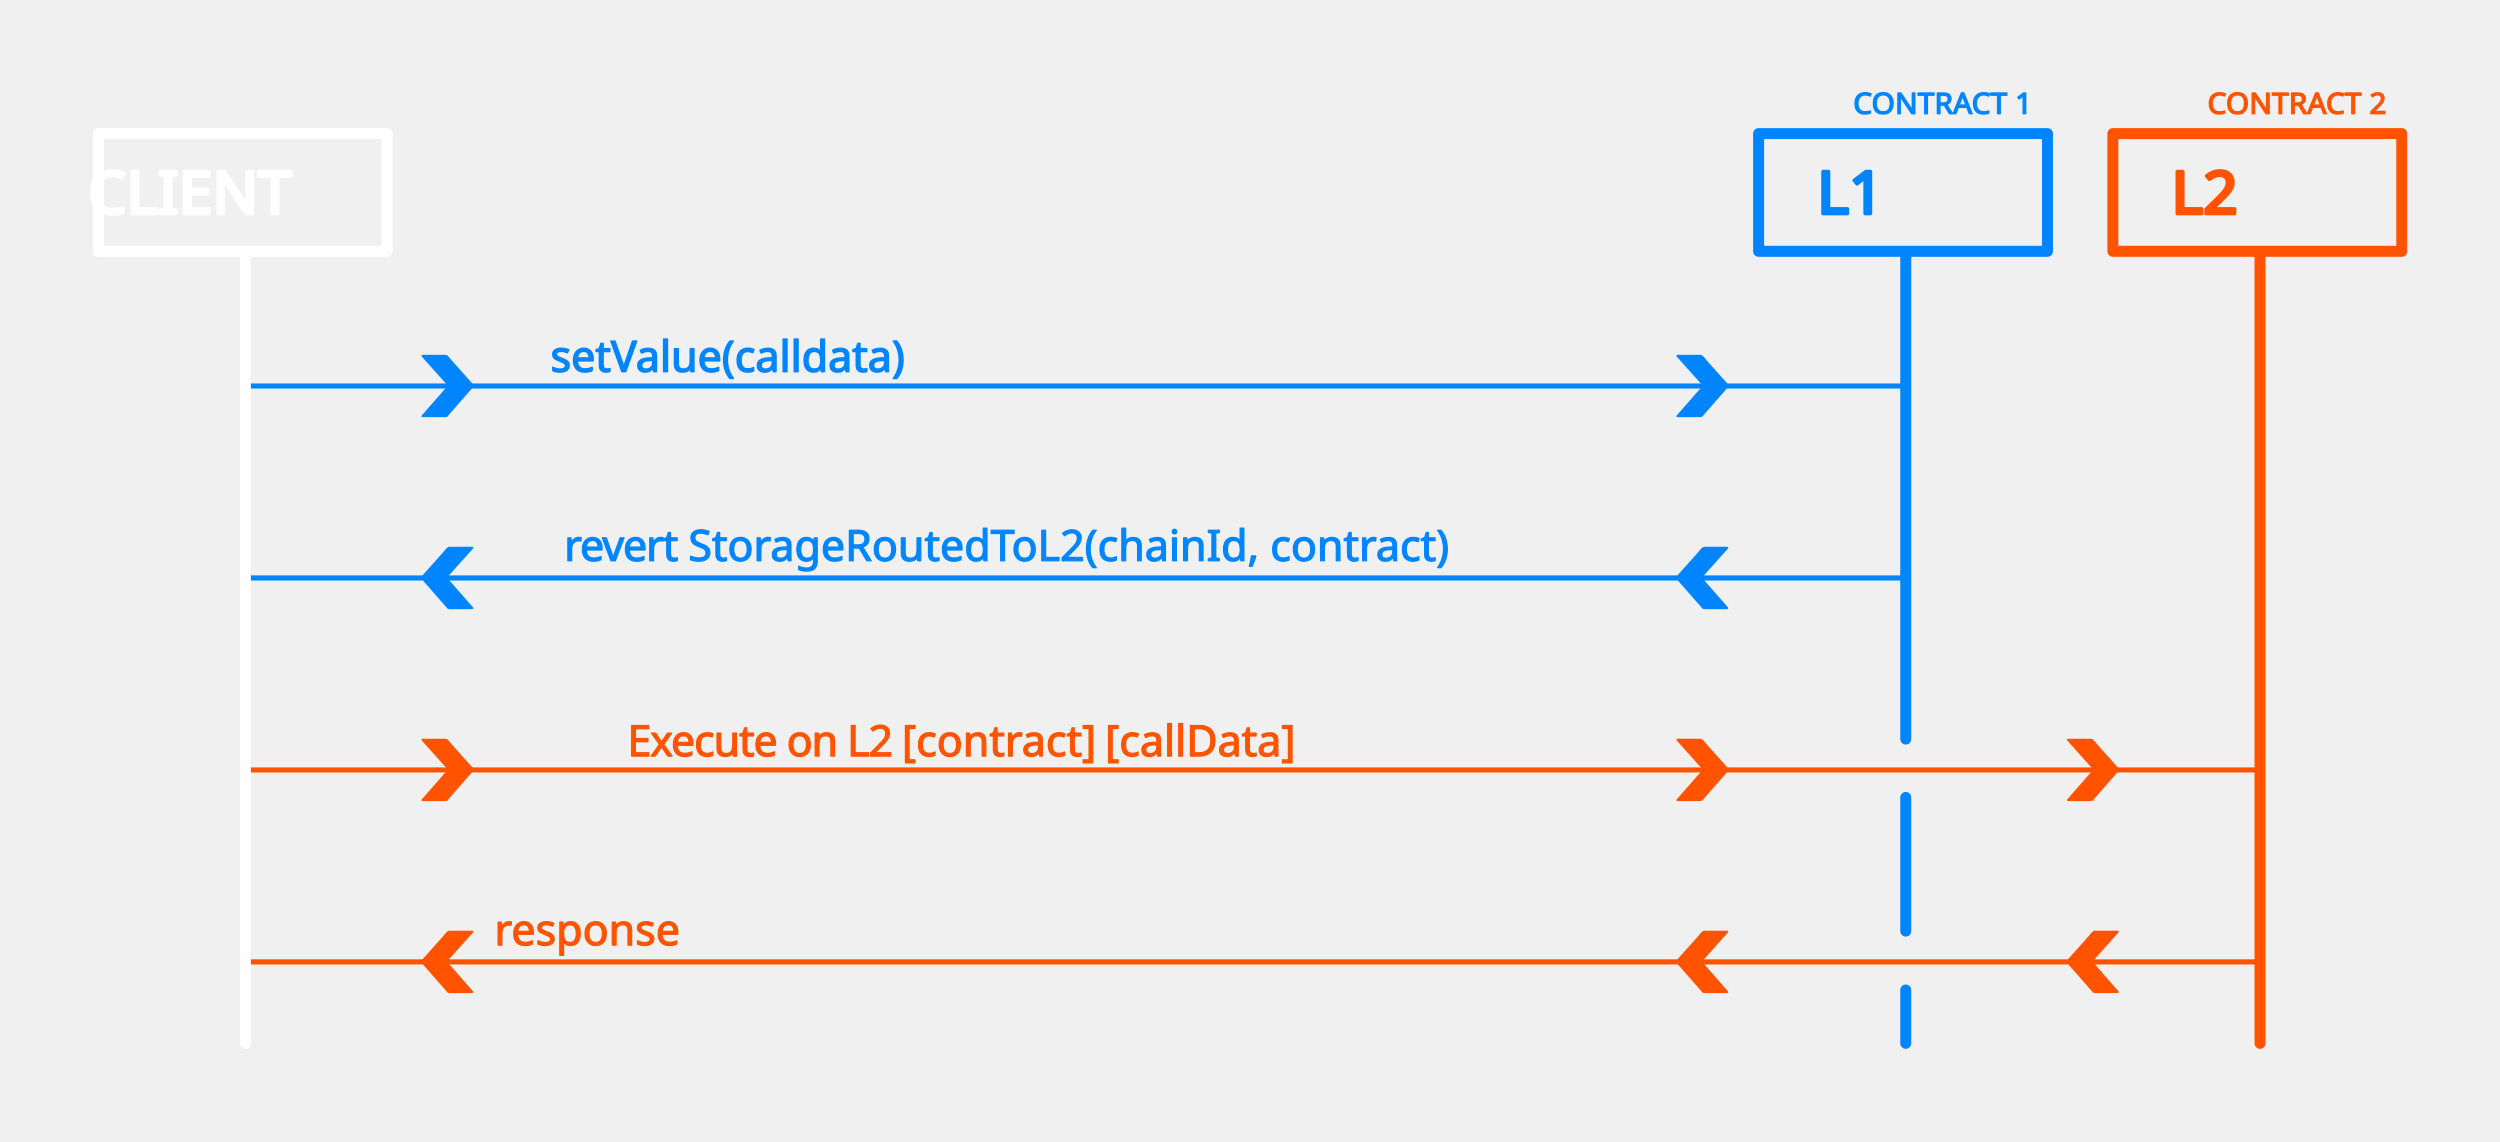
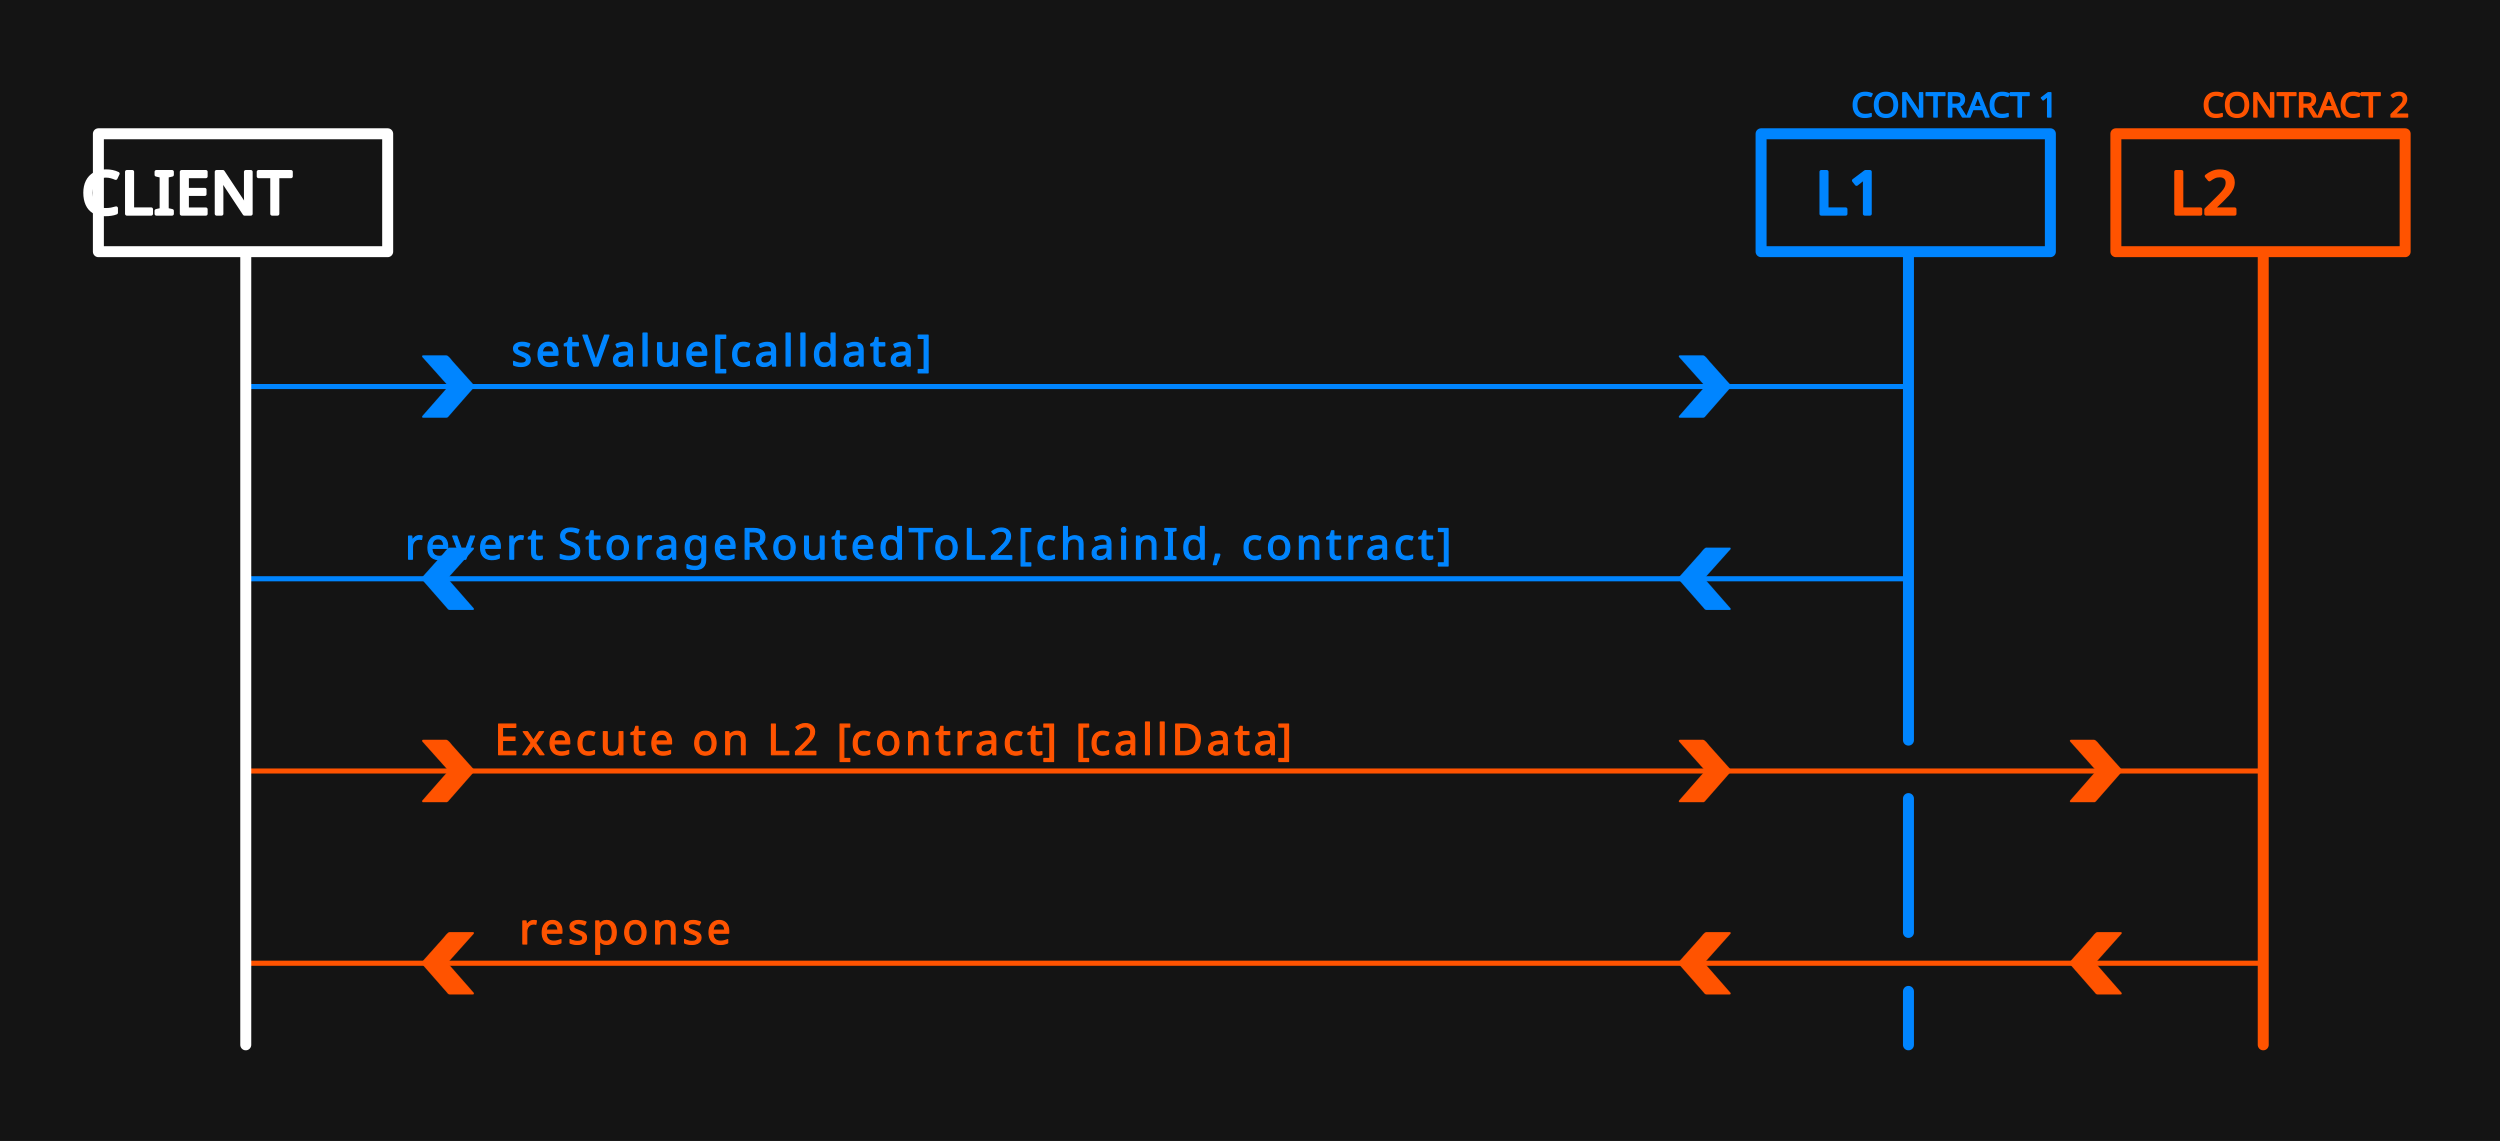
- <svg xmlns="http://www.w3.org/2000/svg" xmlns:xlink="http://www.w3.org/1999/xlink" width="538.993mm" height="246.125mm" viewBox="0 0 538.993 246.125" version="1.1" id="svg6">
+ <svg xmlns="http://www.w3.org/2000/svg" xmlns:xlink="http://www.w3.org/1999/xlink" width="538.23mm" height="245.642mm" viewBox="0 0 538.23 245.642" version="1.1" id="svg6">
  <defs id="defs2">
    <rect x="258.608" y="35.355" width="130.437" height="286.727" id="rect1163" />
    <rect x="352.45" y="114.378" width="27.62" height="4.849" id="rect1482" />
    <linearGradient id="linearGradient1059">
      <stop style="stop-color:#000000;stop-opacity:1;" offset="0" id="stop1055" />
      <stop style="stop-color:#000000;stop-opacity:0;" offset="1" id="stop1057" />
    </linearGradient>
    <rect x="136.861" y="168.484" width="23.687" height="7.896" id="rect1202" />
    <linearGradient id="linearGradient1005">
      <stop style="stop-color:#000000;stop-opacity:1;" offset="0" id="stop1001" />
      <stop style="stop-color:#000000;stop-opacity:0;" offset="1" id="stop1003" />
    </linearGradient>
    <marker style="overflow:visible" id="Arrow2Mstart" refX="0" refY="0" orient="auto">
      <path transform="scale(0.6)" d="M 8.719,4.034 -2.207,0.016 8.719,-4.002 c -1.745,2.372 -1.735,5.617 -6e-7,8.035 z" style="fill:context-stroke;fill-rule:evenodd;stroke-width:0.625;stroke-linejoin:round" id="path1120" />
    </marker>
    <marker style="overflow:visible" id="Arrow2Lend" refX="0" refY="0" orient="auto">
      <path transform="matrix(-1.1,0,0,-1.1,-1.1,0)" d="M 8.719,4.034 -2.207,0.016 8.719,-4.002 c -1.745,2.372 -1.735,5.617 -6e-7,8.035 z" style="fill:context-stroke;fill-rule:evenodd;stroke-width:0.625;stroke-linejoin:round" id="path1117" />
    </marker>
    <marker style="overflow:visible" id="TriangleOutL" refX="0" refY="0" orient="auto">
      <path transform="scale(0.8)" style="fill:context-stroke;fill-rule:evenodd;stroke:context-stroke;stroke-width:1pt" d="M 5.77,0 -2.88,5 V -5 Z" id="path1238" />
    </marker>
    <marker style="overflow:visible" id="TriangleOutL-4" refX="0" refY="0" orient="auto">
      <path transform="scale(0.8)" style="fill:context-stroke;fill-rule:evenodd;stroke:context-stroke;stroke-width:1pt" d="M 5.77,0 -2.88,5 V -5 Z" id="path1238-7" />
    </marker>
    <marker style="overflow:visible" id="TriangleOutL-8" refX="0" refY="0" orient="auto">
      <path transform="scale(0.8)" style="fill:context-stroke;fill-rule:evenodd;stroke:context-stroke;stroke-width:1pt" d="M 5.77,0 -2.88,5 V -5 Z" id="path1238-3" />
    </marker>
    <marker style="overflow:visible" id="TriangleOutL-4-2" refX="0" refY="0" orient="auto">
      <path transform="scale(0.8)" style="fill:context-stroke;fill-rule:evenodd;stroke:context-stroke;stroke-width:1pt" d="M 5.77,0 -2.88,5 V -5 Z" id="path1238-7-8" />
    </marker>
    <linearGradient xlink:href="#linearGradient1005" id="linearGradient1007" x1="88.406" y1="45.401" x2="98.212" y2="45.401" gradientUnits="userSpaceOnUse" />
    <linearGradient xlink:href="#linearGradient1059" id="linearGradient1061" x1="86.907" y1="237.228" x2="177.445" y2="237.228" gradientUnits="userSpaceOnUse" />
+     <style type="text/css" id="style1736">
+          @font-face {
+             font-family: 'Rajdhani';
+             src: url('../fonts/Rajdhani.woff2') format('woff2'); }
+          @font-face {
+             font-family: 'Rajdhani';
+             src: url('../fonts/Rajdhani.woff2') format('woff2'); }
+     </style>
  </defs>
  <g id="layer1" transform="translate(-33.41176,-65.063)">
-     <g id="g2230" transform="translate(-23.31275,9.730348)" style="fill:#ff5300;fill-opacity:1;stroke:#ff5300;stroke-opacity:1">
-       <text xml:space="preserve" style="font-size:9.269px;line-height:1.25;font-family:Palatino;-inkscape-font-specification:Palatino;font-variant-ligatures:none;text-align:center;letter-spacing:-0.242px;text-anchor:middle;fill:#ff5300;fill-opacity:1;stroke:#ff5300;stroke-width:0.257;stroke-linecap:round;stroke-linejoin:round;stroke-miterlimit:4;stroke-dasharray:none;stroke-opacity:1" x="272.025" y="218.355" id="text1278-7-4">
-         <tspan id="tspan1276-9-2" x="274.653" y="218.355" style="font-style:normal;font-variant:normal;font-weight:normal;font-stretch:normal;font-family:'SF Mono';-inkscape-font-specification:'SF Mono';fill:#ff5300;fill-opacity:1;stroke:#ff5300;stroke-width:0.257;stroke-linecap:round;stroke-linejoin:round;stroke-miterlimit:4;stroke-dasharray:none;stroke-opacity:1">Execute on L2 [<tspan style="letter-spacing:0px" id="tspan964">contract</tspan>] [<tspan style="letter-spacing:0px" id="tspan966">callData</tspan>]   </tspan>
+     <rect style="fill:#141414;fill-rule:evenodd;stroke-width:0.729;stroke-linecap:round;stroke-linejoin:round;paint-order:stroke fill markers;stop-color:#000000" id="rect965" width="538.23" height="245.642" x="33.412" y="65.063" />
+     <g id="g2230" transform="translate(-33.05006,9.201182)" style="fill:#ff5300;fill-opacity:1;stroke:#ff5300;stroke-opacity:1">
+       <text xml:space="preserve" style="font-size:9.269px;line-height:1.25;font-family:Palatino;-inkscape-font-specification:Palatino;font-variant-ligatures:none;text-align:center;letter-spacing:0.794px;text-anchor:middle;fill:#ff5300;fill-opacity:1;stroke:#ff5300;stroke-width:0.257;stroke-linecap:round;stroke-linejoin:round;stroke-miterlimit:4;stroke-dasharray:none;stroke-opacity:1" x="272.025" y="218.355" id="text1278-7-4">
+         <tspan id="tspan1276-9-2" x="274.059" y="218.355" style="font-style:normal;font-variant:normal;font-weight:normal;font-stretch:normal;font-family:Rajdhani;-inkscape-font-specification:Rajdhani;fill:#ff5300;fill-opacity:1;stroke:#ff5300;stroke-width:0.257;stroke-linecap:round;stroke-linejoin:round;stroke-miterlimit:4;stroke-dasharray:none;stroke-opacity:1">Execute on L2 [<tspan id="tspan964">contract</tspan>] [<tspan id="tspan966">callData</tspan>]   </tspan>
      </text>
    </g>
-     <g id="g1285" transform="translate(-17.30903,4.208755)" style="fill:#0085ff;fill-opacity:1;stroke:#0085ff;stroke-opacity:1">
-       <text xml:space="preserve" style="font-size:9.269px;line-height:1.25;font-family:Palatino;-inkscape-font-specification:Palatino;font-variant-ligatures:none;text-align:center;letter-spacing:0px;text-anchor:middle;fill:#0085ff;fill-opacity:1;stroke:#0085ff;stroke-width:0.309;stroke-linecap:round;stroke-linejoin:round;stroke-miterlimit:4;stroke-dasharray:none;stroke-opacity:1" x="214.05" y="140.992" id="text1278">
-         <tspan id="tspan1276" x="216.919" y="140.992" style="font-style:normal;font-variant:normal;font-weight:normal;font-stretch:normal;font-size:9.269px;font-family:'SF Mono';-inkscape-font-specification:'SF Mono';fill:#0085ff;fill-opacity:1;stroke:#0085ff;stroke-width:0.309;stroke-linecap:round;stroke-linejoin:round;stroke-miterlimit:4;stroke-dasharray:none;stroke-opacity:1">setValue(calldata) </tspan>
+     <g id="g1285" transform="translate(-15.22176,2.853396)" style="fill:#0085ff;fill-opacity:1;stroke:#0085ff;stroke-opacity:1">
+       <text xml:space="preserve" style="font-size:9.269px;line-height:1.25;font-family:Palatino;-inkscape-font-specification:Palatino;font-variant-ligatures:none;text-align:center;letter-spacing:0.794px;text-anchor:middle;fill:#0085ff;fill-opacity:1;stroke:#0085ff;stroke-width:0.309;stroke-linecap:round;stroke-linejoin:round;stroke-miterlimit:4;stroke-dasharray:none;stroke-opacity:1" x="214.05" y="140.992" id="text1278">
+         <tspan id="tspan1276" x="214.447" y="140.992" style="font-style:normal;font-variant:normal;font-weight:normal;font-stretch:normal;font-size:9.269px;font-family:Rajdhani;-inkscape-font-specification:Rajdhani;fill:#0085ff;fill-opacity:1;stroke:#0085ff;stroke-width:0.309;stroke-linecap:round;stroke-linejoin:round;stroke-miterlimit:4;stroke-dasharray:none;stroke-opacity:1">setValue[calldata]</tspan>
      </text>
    </g>
-     <text xml:space="preserve" style="font-style:normal;font-variant:normal;font-weight:normal;font-stretch:normal;font-size:5.875px;line-height:1.05;font-family:SPOTNIK;-inkscape-font-specification:SPOTNIK;font-variant-ligatures:none;text-align:center;letter-spacing:0.472px;text-anchor:middle;fill:#ff4f00;fill-opacity:1;stroke:#000000;stroke-width:0.803;stroke-linecap:round;stroke-linejoin:round;stroke-miterlimit:4;stroke-dasharray:none;stroke-opacity:1" x="187.271" y="146.442" id="text2139-0-1-8-8-8-0-0" transform="scale(1.047946,0.9542476)">
-       <tspan style="font-style:normal;font-variant:normal;font-weight:normal;font-stretch:normal;font-family:SPOTNIK;-inkscape-font-specification:SPOTNIK;text-align:end;text-anchor:end;fill:#ff4f00;fill-opacity:1;stroke:#000000;stroke-width:0.803;stroke-linecap:round;stroke-linejoin:round;stroke-miterlimit:4;stroke-dasharray:none;stroke-opacity:1" x="187.271" y="146.442" id="tspan2163-0-2-6-4-3-4" />
+     <text xml:space="preserve" style="font-style:normal;font-variant:normal;font-weight:normal;font-stretch:normal;font-size:5.875px;line-height:1.05;font-family:Rajdhani;-inkscape-font-specification:Rajdhani;font-variant-ligatures:none;text-align:center;letter-spacing:0.472px;text-anchor:middle;fill:#ff4f00;fill-opacity:1;stroke:#000000;stroke-width:0.803;stroke-linecap:round;stroke-linejoin:round;stroke-miterlimit:4;stroke-dasharray:none;stroke-opacity:1" x="187.271" y="146.442" id="text2139-0-1-8-8-8-0-0" transform="scale(1.047946,0.9542476)">
+       <tspan style="font-style:normal;font-variant:normal;font-weight:normal;font-stretch:normal;font-family:Rajdhani;-inkscape-font-specification:Rajdhani;text-align:end;text-anchor:end;fill:#ff4f00;fill-opacity:1;stroke:#000000;stroke-width:0.803;stroke-linecap:round;stroke-linejoin:round;stroke-miterlimit:4;stroke-dasharray:none;stroke-opacity:1" x="187.271" y="146.442" id="tspan2163-0-2-6-4-3-4" />
    </text>
    <g id="g1162" transform="matrix(0.2723189,0,0,0.2723189,213.8516,218.0248)" />
    <g id="g1170" transform="translate(101.0709,4.805857)" style="fill:none">
      <path style="fill:none;fill-opacity:1;stroke:#0085ff;stroke-width:2.365;stroke-linecap:round;stroke-linejoin:round;stroke-miterlimit:4;stroke-dasharray:none;stroke-opacity:1" d="m 343.216,285.2 v -11.505 m 0,-12.694 v -28.814 m 0,-12.587 v -105.162 H 311.488 V 89.06 h 62.281 v 25.378 h -30.553" id="path1065-7" />
-       <text xml:space="preserve" style="font-size:12.87px;line-height:1.25;font-family:Palatino;-inkscape-font-specification:Palatino;font-variant-ligatures:none;text-align:center;letter-spacing:0px;text-anchor:middle;stroke-width:0.771;stroke-miterlimit:4;stroke-dasharray:none;fill:#0085ff;fill-opacity:1;stroke:#0085ff;stroke-opacity:1;" x="338.129" y="107.736" id="text1098-9" transform="scale(1.013468,0.9867108)">
-         <tspan id="tspan1096-9" x="338.129" y="107.736" style="font-style:normal;font-variant:normal;font-weight:normal;font-stretch:normal;font-family:'SF Mono';-inkscape-font-specification:'SF Mono';stroke:#0085ff;stroke-width:0.771;stroke-linecap:round;stroke-linejoin:round;stroke-miterlimit:4;stroke-dasharray:none;stroke-opacity:1;fill:#0085ff;fill-opacity:1;">L1</tspan>
+       <text xml:space="preserve" style="font-size:12.87px;line-height:1.25;font-family:Palatino;-inkscape-font-specification:Palatino;font-variant-ligatures:none;text-align:center;letter-spacing:0.265px;text-anchor:middle;fill:#0085ff;fill-opacity:1;stroke:#0085ff;stroke-width:0.771;stroke-miterlimit:4;stroke-dasharray:none;stroke-opacity:1" x="338.129" y="107.736" id="text1098-9" transform="scale(1.013468,0.9867108)">
+         <tspan id="tspan1096-9" x="338.129" y="107.736" style="font-style:normal;font-variant:normal;font-weight:normal;font-stretch:normal;font-family:Rajdhani;-inkscape-font-specification:Rajdhani;fill:#0085ff;fill-opacity:1;stroke:#0085ff;stroke-width:0.771;stroke-linecap:round;stroke-linejoin:round;stroke-miterlimit:4;stroke-dasharray:none;stroke-opacity:1;">L1</tspan>
      </text>
    </g>
-     <g id="g1175" transform="translate(101.0709,4.2183)" style="stroke:#ff5300;stroke-opacity:1;fill:none">
+     <g id="g1175" transform="translate(101.0709,4.2183)" style="fill:none;stroke:#ff5300;stroke-opacity:1">
      <path style="fill:none;fill-opacity:1;stroke:#ff5300;stroke-width:2.365;stroke-linecap:round;stroke-linejoin:round;stroke-miterlimit:4;stroke-dasharray:none;stroke-opacity:1" d="m 419.598,285.787 v -70.697 m 0,0 V 115.026 H 387.87 V 89.648 h 62.281 V 115.026 h -30.553" id="path1065-7-8" />
-       <text xml:space="preserve" style="font-size:12.87px;line-height:1.25;font-family:Palatino;-inkscape-font-specification:Palatino;font-variant-ligatures:none;text-align:center;letter-spacing:0px;text-anchor:middle;fill:#ff5300;fill-opacity:1;stroke:#ff5300;stroke-width:0.771;stroke-miterlimit:4;stroke-dasharray:none;stroke-opacity:1;" x="413.496" y="108.332" id="text1098-9-0" transform="scale(1.013468,0.9867108)">
-         <tspan id="tspan1096-9-8" x="413.496" y="108.332" style="font-style:normal;font-variant:normal;font-weight:normal;font-stretch:normal;font-family:'SF Mono';-inkscape-font-specification:'SF Mono';fill:#ff5300;fill-opacity:1;stroke:#ff5300;stroke-width:0.771;stroke-linecap:round;stroke-linejoin:round;stroke-miterlimit:4;stroke-dasharray:none;stroke-opacity:1;">L2</tspan>
+       <text xml:space="preserve" style="font-size:12.87px;line-height:1.25;font-family:Palatino;-inkscape-font-specification:Palatino;font-variant-ligatures:none;text-align:center;letter-spacing:0.265px;text-anchor:middle;fill:#ff5300;fill-opacity:1;stroke:#ff5300;stroke-width:0.771;stroke-miterlimit:4;stroke-dasharray:none;stroke-opacity:1" x="413.496" y="108.332" id="text1098-9-0" transform="scale(1.013468,0.9867108)">
+         <tspan id="tspan1096-9-8" x="413.496" y="108.332" style="font-style:normal;font-variant:normal;font-weight:normal;font-stretch:normal;font-family:Rajdhani;-inkscape-font-specification:Rajdhani;fill:#ff5300;fill-opacity:1;stroke:#ff5300;stroke-width:0.771;stroke-linecap:round;stroke-linejoin:round;stroke-miterlimit:4;stroke-dasharray:none;stroke-opacity:1;">L2</tspan>
      </text>
    </g>
    <text xml:space="preserve" id="text1161" style="font-size:14.111px;line-height:1.25;font-family:Palatino;-inkscape-font-specification:Palatino;font-variant-ligatures:none;text-align:center;letter-spacing:-0.368px;white-space:pre;shape-inside:url(#rect1163);" />
-     <text xml:space="preserve" style="font-size:6.379px;line-height:1.25;font-family:Palatino;-inkscape-font-specification:Palatino;font-variant-ligatures:none;text-align:center;letter-spacing:0px;text-anchor:middle;fill:#0085ff;fill-opacity:1;stroke:#0085ff;stroke-width:0.282;stroke-miterlimit:4;stroke-dasharray:none;stroke-opacity:1" x="450.227" y="90.797" id="text1098-9-9" transform="scale(1.013468,0.9867108)">
-       <tspan id="tspan1096-9-6" x="450.227" y="90.797" style="font-style:normal;font-variant:normal;font-weight:normal;font-stretch:normal;font-family:'SF Mono';-inkscape-font-specification:'SF Mono';fill:#0085ff;fill-opacity:1;stroke:#0085ff;stroke-width:0.282;stroke-linecap:round;stroke-linejoin:round;stroke-miterlimit:4;stroke-dasharray:none;stroke-opacity:1">CONTRACT 1</tspan>
+     <text xml:space="preserve" style="font-size:7.367px;line-height:1.25;font-family:Palatino;-inkscape-font-specification:Palatino;font-variant-ligatures:none;text-align:center;letter-spacing:0px;text-anchor:middle;fill:#0085ff;fill-opacity:1;stroke:#0085ff;stroke-width:0.326;stroke-miterlimit:4;stroke-dasharray:none;stroke-opacity:1" x="452.818" y="91.454" id="text1098-9-9" transform="scale(1.013468,0.9867108)">
+       <tspan id="tspan1096-9-6" x="452.818" y="91.454" style="font-style:normal;font-variant:normal;font-weight:normal;font-stretch:normal;font-family:Rajdhani;-inkscape-font-specification:Rajdhani;fill:#0085ff;fill-opacity:1;stroke:#0085ff;stroke-width:0.326;stroke-linecap:round;stroke-linejoin:round;stroke-miterlimit:4;stroke-dasharray:none;stroke-opacity:1">CONTRACT 1</tspan>
    </text>
-     <text xml:space="preserve" style="font-size:6.379px;line-height:1.25;font-family:Palatino;-inkscape-font-specification:Palatino;font-variant-ligatures:none;text-align:center;letter-spacing:0px;text-anchor:middle;fill:#ff5300;fill-opacity:1;stroke:#ff5300;stroke-width:0.282;stroke-miterlimit:4;stroke-dasharray:none;stroke-opacity:1" x="525.595" y="90.797" id="text1098-9-9-2" transform="scale(1.013468,0.9867108)">
-       <tspan id="tspan1096-9-6-3" x="525.595" y="90.797" style="font-style:normal;font-variant:normal;font-weight:normal;font-stretch:normal;font-family:'SF Mono';-inkscape-font-specification:'SF Mono';fill:#ff5300;fill-opacity:1;stroke:#ff5300;stroke-width:0.282;stroke-linecap:round;stroke-linejoin:round;stroke-miterlimit:4;stroke-dasharray:none;stroke-opacity:1">CONTRACT 2</tspan>
+     <text xml:space="preserve" style="font-size:7.367px;line-height:1.25;font-family:Palatino;-inkscape-font-specification:Palatino;font-variant-ligatures:none;text-align:center;letter-spacing:0px;text-anchor:middle;fill:#ff5300;fill-opacity:1;stroke:#ff5300;stroke-width:0.326;stroke-miterlimit:4;stroke-dasharray:none;stroke-opacity:1" x="527.39" y="91.454" id="text1098-9-9-2" transform="scale(1.013468,0.9867108)">
+       <tspan id="tspan1096-9-6-3" x="527.39" y="91.454" style="font-style:normal;font-variant:normal;font-weight:normal;font-stretch:normal;font-family:Rajdhani;-inkscape-font-specification:Rajdhani;fill:#ff5300;fill-opacity:1;stroke:#ff5300;stroke-width:0.326;stroke-linecap:round;stroke-linejoin:round;stroke-miterlimit:4;stroke-dasharray:none;stroke-opacity:1">CONTRACT 2</tspan>
    </text>
    <path style="fill:none;stroke:#0085ff;stroke-width:1.1;stroke-linecap:round;stroke-linejoin:round;stroke-miterlimit:4;stroke-dasharray:none;stroke-opacity:1" d="M 86.012,148.283 H 444.287" id="path1225" />
-     <path style="fill:#0085ff;stroke:#0085ff;stroke-width:1.1;stroke-linecap:round;stroke-linejoin:round;stroke-miterlimit:4;stroke-dasharray:none;stroke-opacity:1;fill-opacity:1" d="M 86.012,189.67 H 444.287" id="path1225-4" />
+     <path style="fill:#0085ff;fill-opacity:1;stroke:#0085ff;stroke-width:1.1;stroke-linecap:round;stroke-linejoin:round;stroke-miterlimit:4;stroke-dasharray:none;stroke-opacity:1" d="M 86.012,189.67 H 444.287" id="path1225-4" />
    <path style="fill:none;stroke:#ff5300;stroke-width:1.1;stroke-linecap:round;stroke-linejoin:round;stroke-miterlimit:4;stroke-dasharray:none;stroke-opacity:1" d="M 86.012,231.056 H 520.669" id="path1225-8" />
-     <path style="fill:#ff5300;stroke:#ff5300;stroke-width:1.1;stroke-linecap:round;stroke-linejoin:round;stroke-miterlimit:4;stroke-dasharray:none;stroke-opacity:1;fill-opacity:1" d="M 86.012,272.443 H 520.669" id="path1225-80" />
-     <g id="g1291" transform="matrix(-0.02409993,0,0,0.02409993,136.5709,141.5783)" style="stroke:#0085ff;stroke-opacity:1;fill:#0085ff;fill-opacity:1">
-       <g id="g1289" style="stroke:#0085ff;stroke-opacity:1;fill:#0085ff;fill-opacity:1">
-         <path d="M 508.094,13.5 C 511.82,6.043 508.087,0 499.749,0 c 0,0 -205.77,0 -205.773,0 -19.045,0.006 -44.079,38.363 -56.512,52.262 -21.87,24.449 -186.59,207.547 -187.783,209.934 -3.727,7.458 -3.727,19.544 0,27.001 l 222.456,253.726 c 3.727,7.458 13.507,13.501 21.843,13.501 h 205.77 c 8.335,0 12.071,-6.043 8.345,-13.501 L 285.638,289.197 c -3.728,-7.457 -3.728,-19.544 0,-27.001 z" id="path1287" style="stroke:#0085ff;stroke-opacity:1;fill:#0085ff;fill-opacity:1" />
+     <path style="fill:#ff5300;fill-opacity:1;stroke:#ff5300;stroke-width:1.1;stroke-linecap:round;stroke-linejoin:round;stroke-miterlimit:4;stroke-dasharray:none;stroke-opacity:1" d="M 86.012,272.443 H 520.669" id="path1225-80" />
+     <g id="g1291" transform="matrix(-0.02409993,0,0,0.02409993,136.5709,141.5783)" style="fill:#0085ff;fill-opacity:1;stroke:#0085ff;stroke-opacity:1">
+       <g id="g1289" style="fill:#0085ff;fill-opacity:1;stroke:#0085ff;stroke-opacity:1">
+         <path d="M 508.094,13.5 C 511.82,6.043 508.087,0 499.749,0 c 0,0 -205.77,0 -205.773,0 -19.045,0.006 -44.079,38.363 -56.512,52.262 -21.87,24.449 -186.59,207.547 -187.783,209.934 -3.727,7.458 -3.727,19.544 0,27.001 l 222.456,253.726 c 3.727,7.458 13.507,13.501 21.843,13.501 h 205.77 c 8.335,0 12.071,-6.043 8.345,-13.501 L 285.638,289.197 c -3.728,-7.457 -3.728,-19.544 0,-27.001 z" id="path1287" style="fill:#0085ff;fill-opacity:1;stroke:#0085ff;stroke-opacity:1" />
      </g>
    </g>
-     <g id="g1291-1" transform="matrix(-0.02409993,0,0,0.02409993,407.1377,141.5783)" style="stroke:#0085ff;stroke-opacity:1;fill:#0085ff;fill-opacity:1">
-       <g id="g1289-3" style="stroke:#0085ff;stroke-opacity:1;fill:#0085ff;fill-opacity:1">
-         <path d="M 508.094,13.5 C 511.82,6.043 508.087,0 499.749,0 c 0,0 -205.77,0 -205.773,0 -19.045,0.006 -44.079,38.363 -56.512,52.262 -21.87,24.449 -186.59,207.547 -187.783,209.934 -3.727,7.458 -3.727,19.544 0,27.001 l 222.456,253.726 c 3.727,7.458 13.507,13.501 21.843,13.501 h 205.77 c 8.335,0 12.071,-6.043 8.345,-13.501 L 285.638,289.197 c -3.728,-7.457 -3.728,-19.544 0,-27.001 z" id="path1287-6" style="stroke:#0085ff;stroke-opacity:1;fill:#0085ff;fill-opacity:1" />
+     <g id="g1291-1" transform="matrix(-0.02409993,0,0,0.02409993,407.1377,141.5783)" style="fill:#0085ff;fill-opacity:1;stroke:#0085ff;stroke-opacity:1">
+       <g id="g1289-3" style="fill:#0085ff;fill-opacity:1;stroke:#0085ff;stroke-opacity:1">
+         <path d="M 508.094,13.5 C 511.82,6.043 508.087,0 499.749,0 c 0,0 -205.77,0 -205.773,0 -19.045,0.006 -44.079,38.363 -56.512,52.262 -21.87,24.449 -186.59,207.547 -187.783,209.934 -3.727,7.458 -3.727,19.544 0,27.001 l 222.456,253.726 c 3.727,7.458 13.507,13.501 21.843,13.501 h 205.77 c 8.335,0 12.071,-6.043 8.345,-13.501 L 285.638,289.197 c -3.728,-7.457 -3.728,-19.544 0,-27.001 z" id="path1287-6" style="fill:#0085ff;fill-opacity:1;stroke:#0085ff;stroke-opacity:1" />
      </g>
    </g>
-     <g id="g1285-3" transform="translate(63.55096,46.74286)" style="fill:#0085ff;fill-opacity:1;stroke:#0085ff;stroke-opacity:1">
-       <text xml:space="preserve" style="font-size:9.269px;line-height:1.25;font-family:Palatino;-inkscape-font-specification:Palatino;font-variant-ligatures:none;text-align:center;letter-spacing:-0.242px;text-anchor:middle;fill:#0085ff;fill-opacity:1;stroke:#0085ff;stroke-width:0.257;stroke-linecap:round;stroke-linejoin:round;stroke-miterlimit:4;stroke-dasharray:none;stroke-opacity:1" x="204.16" y="139.236" id="text1278-7">
-         <tspan id="tspan1276-9" x="204.16" y="139.236" style="font-style:normal;font-variant:normal;font-weight:normal;font-stretch:normal;font-family:'SF Mono';-inkscape-font-specification:'SF Mono';fill:#0085ff;fill-opacity:1;stroke:#0085ff;stroke-width:0.257;stroke-linecap:round;stroke-linejoin:round;stroke-miterlimit:4;stroke-dasharray:none;stroke-opacity:1">revert <tspan style="letter-spacing:0px" id="tspan962">StorageRoutedToL2(chainId, contract)</tspan>
+     <g id="g1285-3" transform="translate(53.21033,46.21369)" style="fill:#0085ff;fill-opacity:1;stroke:#0085ff;stroke-opacity:1">
+       <text xml:space="preserve" style="font-size:9.269px;line-height:1.25;font-family:Palatino;-inkscape-font-specification:Palatino;font-variant-ligatures:none;text-align:center;letter-spacing:0.794px;text-anchor:middle;fill:#0085ff;fill-opacity:1;stroke:#0085ff;stroke-width:0.257;stroke-linecap:round;stroke-linejoin:round;stroke-miterlimit:4;stroke-dasharray:none;stroke-opacity:1" x="204.16" y="139.236" id="text1278-7">
+         <tspan id="tspan1276-9" x="204.557" y="139.236" style="font-style:normal;font-variant:normal;font-weight:normal;font-stretch:normal;font-family:Rajdhani;-inkscape-font-specification:Rajdhani;fill:#0085ff;fill-opacity:1;stroke:#0085ff;stroke-width:0.257;stroke-linecap:round;stroke-linejoin:round;stroke-miterlimit:4;stroke-dasharray:none;stroke-opacity:1">revert <tspan id="tspan962">StorageRoutedToL2[chainId, contract]</tspan>
        </tspan>
      </text>
    </g>
-     <g id="g1291-6" transform="matrix(0.02409993,0,0,0.02409993,123.1611,182.9649)" style="stroke:#0085ff;stroke-opacity:1;fill:#0085ff;fill-opacity:1">
-       <g id="g1289-0" style="stroke:#0085ff;stroke-opacity:1;fill:#0085ff;fill-opacity:1">
-         <path d="M 508.094,13.5 C 511.82,6.043 508.087,0 499.749,0 c 0,0 -205.77,0 -205.773,0 -19.045,0.006 -44.079,38.363 -56.512,52.262 -21.87,24.449 -186.59,207.547 -187.783,209.934 -3.727,7.458 -3.727,19.544 0,27.001 l 222.456,253.726 c 3.727,7.458 13.507,13.501 21.843,13.501 h 205.77 c 8.335,0 12.071,-6.043 8.345,-13.501 L 285.638,289.197 c -3.728,-7.457 -3.728,-19.544 0,-27.001 z" id="path1287-60" style="stroke:#0085ff;stroke-opacity:1;fill:#0085ff;fill-opacity:1" />
+     <g id="g1291-6" transform="matrix(0.02409993,0,0,0.02409993,123.1611,182.9649)" style="fill:#0085ff;fill-opacity:1;stroke:#0085ff;stroke-opacity:1">
+       <g id="g1289-0" style="fill:#0085ff;fill-opacity:1;stroke:#0085ff;stroke-opacity:1">
+         <path d="M 508.094,13.5 C 511.82,6.043 508.087,0 499.749,0 c 0,0 -205.77,0 -205.773,0 -19.045,0.006 -44.079,38.363 -56.512,52.262 -21.87,24.449 -186.59,207.547 -187.783,209.934 -3.727,7.458 -3.727,19.544 0,27.001 l 222.456,253.726 c 3.727,7.458 13.507,13.501 21.843,13.501 h 205.77 c 8.335,0 12.071,-6.043 8.345,-13.501 L 285.638,289.197 c -3.728,-7.457 -3.728,-19.544 0,-27.001 z" id="path1287-60" style="fill:#0085ff;fill-opacity:1;stroke:#0085ff;stroke-opacity:1" />
      </g>
    </g>
-     <g id="g1291-1-2" transform="matrix(0.02409993,0,0,0.02409993,393.7279,182.9649)" style="stroke:#0085ff;stroke-opacity:1;fill:#0085ff;fill-opacity:1">
-       <g id="g1289-3-5" style="stroke:#0085ff;stroke-opacity:1;fill:#0085ff;fill-opacity:1">
-         <path d="M 508.094,13.5 C 511.82,6.043 508.087,0 499.749,0 c 0,0 -205.77,0 -205.773,0 -19.045,0.006 -44.079,38.363 -56.512,52.262 -21.87,24.449 -186.59,207.547 -187.783,209.934 -3.727,7.458 -3.727,19.544 0,27.001 l 222.456,253.726 c 3.727,7.458 13.507,13.501 21.843,13.501 h 205.77 c 8.335,0 12.071,-6.043 8.345,-13.501 L 285.638,289.197 c -3.728,-7.457 -3.728,-19.544 0,-27.001 z" id="path1287-6-2" style="stroke:#0085ff;stroke-opacity:1;fill:#0085ff;fill-opacity:1" />
+     <g id="g1291-1-2" transform="matrix(0.02409993,0,0,0.02409993,393.7279,182.9649)" style="fill:#0085ff;fill-opacity:1;stroke:#0085ff;stroke-opacity:1">
+       <g id="g1289-3-5" style="fill:#0085ff;fill-opacity:1;stroke:#0085ff;stroke-opacity:1">
+         <path d="M 508.094,13.5 C 511.82,6.043 508.087,0 499.749,0 c 0,0 -205.77,0 -205.773,0 -19.045,0.006 -44.079,38.363 -56.512,52.262 -21.87,24.449 -186.59,207.547 -187.783,209.934 -3.727,7.458 -3.727,19.544 0,27.001 l 222.456,253.726 c 3.727,7.458 13.507,13.501 21.843,13.501 h 205.77 c 8.335,0 12.071,-6.043 8.345,-13.501 L 285.638,289.197 c -3.728,-7.457 -3.728,-19.544 0,-27.001 z" id="path1287-6-2" style="fill:#0085ff;fill-opacity:1;stroke:#0085ff;stroke-opacity:1" />
      </g>
    </g>
-     <g id="g1291-6-4" transform="matrix(-0.02409993,0,0,0.02409993,407.1377,224.3516)" style="stroke:#ff5300;stroke-opacity:1;fill:#ff5300;fill-opacity:1">
-       <g id="g1289-0-5" style="stroke:#ff5300;stroke-opacity:1;fill:#ff5300;fill-opacity:1">
-         <path d="M 508.094,13.5 C 511.82,6.043 508.087,0 499.749,0 c 0,0 -205.77,0 -205.773,0 -19.045,0.006 -44.079,38.363 -56.512,52.262 -21.87,24.449 -186.59,207.547 -187.783,209.934 -3.727,7.458 -3.727,19.544 0,27.001 l 222.456,253.726 c 3.727,7.458 13.507,13.501 21.843,13.501 h 205.77 c 8.335,0 12.071,-6.043 8.345,-13.501 L 285.638,289.197 c -3.728,-7.457 -3.728,-19.544 0,-27.001 z" id="path1287-60-3" style="stroke:#ff5300;stroke-opacity:1;fill:#ff5300;fill-opacity:1" />
+     <g id="g1291-6-4" transform="matrix(-0.02409993,0,0,0.02409993,407.1377,224.3516)" style="fill:#ff5300;fill-opacity:1;stroke:#ff5300;stroke-opacity:1">
+       <g id="g1289-0-5" style="fill:#ff5300;fill-opacity:1;stroke:#ff5300;stroke-opacity:1">
+         <path d="M 508.094,13.5 C 511.82,6.043 508.087,0 499.749,0 c 0,0 -205.77,0 -205.773,0 -19.045,0.006 -44.079,38.363 -56.512,52.262 -21.87,24.449 -186.59,207.547 -187.783,209.934 -3.727,7.458 -3.727,19.544 0,27.001 l 222.456,253.726 c 3.727,7.458 13.507,13.501 21.843,13.501 h 205.77 c 8.335,0 12.071,-6.043 8.345,-13.501 L 285.638,289.197 c -3.728,-7.457 -3.728,-19.544 0,-27.001 z" id="path1287-60-3" style="fill:#ff5300;fill-opacity:1;stroke:#ff5300;stroke-opacity:1" />
      </g>
    </g>
-     <g id="g1289-3-5-8" transform="matrix(-0.02409993,0,0,0.02409993,136.5709,224.3516)" style="stroke:#ff5300;stroke-opacity:1;fill:#ff5300;fill-opacity:1">
-       <path d="M 508.094,13.5 C 511.82,6.043 508.087,0 499.749,0 c 0,0 -205.77,0 -205.773,0 -19.045,0.006 -44.079,38.363 -56.512,52.262 -21.87,24.449 -186.59,207.547 -187.783,209.934 -3.727,7.458 -3.727,19.544 0,27.001 l 222.456,253.726 c 3.727,7.458 13.507,13.501 21.843,13.501 h 205.77 c 8.335,0 12.071,-6.043 8.345,-13.501 L 285.638,289.197 c -3.728,-7.457 -3.728,-19.544 0,-27.001 z" id="path1287-6-2-8" style="stroke:#ff5300;stroke-opacity:1;fill:#ff5300;fill-opacity:1" />
+     <g id="g1289-3-5-8" transform="matrix(-0.02409993,0,0,0.02409993,136.5709,224.3516)" style="fill:#ff5300;fill-opacity:1;stroke:#ff5300;stroke-opacity:1">
+       <path d="M 508.094,13.5 C 511.82,6.043 508.087,0 499.749,0 c 0,0 -205.77,0 -205.773,0 -19.045,0.006 -44.079,38.363 -56.512,52.262 -21.87,24.449 -186.59,207.547 -187.783,209.934 -3.727,7.458 -3.727,19.544 0,27.001 l 222.456,253.726 c 3.727,7.458 13.507,13.501 21.843,13.501 h 205.77 c 8.335,0 12.071,-6.043 8.345,-13.501 L 285.638,289.197 c -3.728,-7.457 -3.728,-19.544 0,-27.001 z" id="path1287-6-2-8" style="fill:#ff5300;fill-opacity:1;stroke:#ff5300;stroke-opacity:1" />
    </g>
-     <g id="g1291-6-4-2" transform="matrix(-0.02409993,0,0,0.02409993,491.3289,224.3516)" style="stroke:#ff5300;stroke-opacity:1;fill:#ff5300;fill-opacity:1">
-       <g id="g1289-0-5-8" style="stroke:#ff5300;stroke-opacity:1;fill:#ff5300;fill-opacity:1">
-         <path d="M 508.094,13.5 C 511.82,6.043 508.087,0 499.749,0 c 0,0 -205.77,0 -205.773,0 -19.045,0.006 -44.079,38.363 -56.512,52.262 -21.87,24.449 -186.59,207.547 -187.783,209.934 -3.727,7.458 -3.727,19.544 0,27.001 l 222.456,253.726 c 3.727,7.458 13.507,13.501 21.843,13.501 h 205.77 c 8.335,0 12.071,-6.043 8.345,-13.501 L 285.638,289.197 c -3.728,-7.457 -3.728,-19.544 0,-27.001 z" id="path1287-60-3-7" style="stroke:#ff5300;stroke-opacity:1;fill:#ff5300;fill-opacity:1" />
+     <g id="g1291-6-4-2" transform="matrix(-0.02409993,0,0,0.02409993,491.3289,224.3516)" style="fill:#ff5300;fill-opacity:1;stroke:#ff5300;stroke-opacity:1">
+       <g id="g1289-0-5-8" style="fill:#ff5300;fill-opacity:1;stroke:#ff5300;stroke-opacity:1">
+         <path d="M 508.094,13.5 C 511.82,6.043 508.087,0 499.749,0 c 0,0 -205.77,0 -205.773,0 -19.045,0.006 -44.079,38.363 -56.512,52.262 -21.87,24.449 -186.59,207.547 -187.783,209.934 -3.727,7.458 -3.727,19.544 0,27.001 l 222.456,253.726 c 3.727,7.458 13.507,13.501 21.843,13.501 h 205.77 c 8.335,0 12.071,-6.043 8.345,-13.501 L 285.638,289.197 c -3.728,-7.457 -3.728,-19.544 0,-27.001 z" id="path1287-60-3-7" style="fill:#ff5300;fill-opacity:1;stroke:#ff5300;stroke-opacity:1" />
      </g>
    </g>
-     <g id="g1291-6-4-2-3" transform="matrix(0.02409993,0,0,0.02409993,477.9191,265.7382)" style="stroke:#ff5300;stroke-opacity:1;fill:#ff5300;fill-opacity:1">
-       <g id="g1289-0-5-8-0" style="stroke:#ff5300;stroke-opacity:1;fill:#ff5300;fill-opacity:1">
-         <path d="M 508.094,13.5 C 511.82,6.043 508.087,0 499.749,0 c 0,0 -205.77,0 -205.773,0 -19.045,0.006 -44.079,38.363 -56.512,52.262 -21.87,24.449 -186.59,207.547 -187.783,209.934 -3.727,7.458 -3.727,19.544 0,27.001 l 222.456,253.726 c 3.727,7.458 13.507,13.501 21.843,13.501 h 205.77 c 8.335,0 12.071,-6.043 8.345,-13.501 L 285.638,289.197 c -3.728,-7.457 -3.728,-19.544 0,-27.001 z" id="path1287-60-3-7-2" style="stroke:#ff5300;stroke-opacity:1;fill:#ff5300;fill-opacity:1" />
+     <g id="g1291-6-4-2-3" transform="matrix(0.02409993,0,0,0.02409993,477.9191,265.7382)" style="fill:#ff5300;fill-opacity:1;stroke:#ff5300;stroke-opacity:1">
+       <g id="g1289-0-5-8-0" style="fill:#ff5300;fill-opacity:1;stroke:#ff5300;stroke-opacity:1">
+         <path d="M 508.094,13.5 C 511.82,6.043 508.087,0 499.749,0 c 0,0 -205.77,0 -205.773,0 -19.045,0.006 -44.079,38.363 -56.512,52.262 -21.87,24.449 -186.59,207.547 -187.783,209.934 -3.727,7.458 -3.727,19.544 0,27.001 l 222.456,253.726 c 3.727,7.458 13.507,13.501 21.843,13.501 h 205.77 c 8.335,0 12.071,-6.043 8.345,-13.501 L 285.638,289.197 c -3.728,-7.457 -3.728,-19.544 0,-27.001 z" id="path1287-60-3-7-2" style="fill:#ff5300;fill-opacity:1;stroke:#ff5300;stroke-opacity:1" />
      </g>
    </g>
-     <g id="g1291-6-2" transform="matrix(0.02409993,0,0,0.02409993,123.1611,265.7382)" style="stroke:#ff5300;stroke-opacity:1;fill:#ff5300;fill-opacity:1">
-       <g id="g1289-0-6" style="stroke:#ff5300;stroke-opacity:1;fill:#ff5300;fill-opacity:1">
-         <path d="M 508.094,13.5 C 511.82,6.043 508.087,0 499.749,0 c 0,0 -205.77,0 -205.773,0 -19.045,0.006 -44.079,38.363 -56.512,52.262 -21.87,24.449 -186.59,207.547 -187.783,209.934 -3.727,7.458 -3.727,19.544 0,27.001 l 222.456,253.726 c 3.727,7.458 13.507,13.501 21.843,13.501 h 205.77 c 8.335,0 12.071,-6.043 8.345,-13.501 L 285.638,289.197 c -3.728,-7.457 -3.728,-19.544 0,-27.001 z" id="path1287-60-8" style="stroke:#ff5300;stroke-opacity:1;fill:#ff5300;fill-opacity:1" />
+     <g id="g1291-6-2" transform="matrix(0.02409993,0,0,0.02409993,123.1611,265.7382)" style="fill:#ff5300;fill-opacity:1;stroke:#ff5300;stroke-opacity:1">
+       <g id="g1289-0-6" style="fill:#ff5300;fill-opacity:1;stroke:#ff5300;stroke-opacity:1">
+         <path d="M 508.094,13.5 C 511.82,6.043 508.087,0 499.749,0 c 0,0 -205.77,0 -205.773,0 -19.045,0.006 -44.079,38.363 -56.512,52.262 -21.87,24.449 -186.59,207.547 -187.783,209.934 -3.727,7.458 -3.727,19.544 0,27.001 l 222.456,253.726 c 3.727,7.458 13.507,13.501 21.843,13.501 h 205.77 c 8.335,0 12.071,-6.043 8.345,-13.501 L 285.638,289.197 c -3.728,-7.457 -3.728,-19.544 0,-27.001 z" id="path1287-60-8" style="fill:#ff5300;fill-opacity:1;stroke:#ff5300;stroke-opacity:1" />
      </g>
    </g>
-     <g id="g1291-1-2-5" transform="matrix(0.02409993,0,0,0.02409993,393.7279,265.7382)" style="stroke:#ff5300;stroke-opacity:1;fill:#ff5300;fill-opacity:1">
-       <g id="g1289-3-5-5" style="stroke:#ff5300;stroke-opacity:1;fill:#ff5300;fill-opacity:1">
-         <path d="M 508.094,13.5 C 511.82,6.043 508.087,0 499.749,0 c 0,0 -205.77,0 -205.773,0 -19.045,0.006 -44.079,38.363 -56.512,52.262 -21.87,24.449 -186.59,207.547 -187.783,209.934 -3.727,7.458 -3.727,19.544 0,27.001 l 222.456,253.726 c 3.727,7.458 13.507,13.501 21.843,13.501 h 205.77 c 8.335,0 12.071,-6.043 8.345,-13.501 L 285.638,289.197 c -3.728,-7.457 -3.728,-19.544 0,-27.001 z" id="path1287-6-2-9" style="stroke:#ff5300;stroke-opacity:1;fill:#ff5300;fill-opacity:1" />
+     <g id="g1291-1-2-5" transform="matrix(0.02409993,0,0,0.02409993,393.7279,265.7382)" style="fill:#ff5300;fill-opacity:1;stroke:#ff5300;stroke-opacity:1">
+       <g id="g1289-3-5-5" style="fill:#ff5300;fill-opacity:1;stroke:#ff5300;stroke-opacity:1">
+         <path d="M 508.094,13.5 C 511.82,6.043 508.087,0 499.749,0 c 0,0 -205.77,0 -205.773,0 -19.045,0.006 -44.079,38.363 -56.512,52.262 -21.87,24.449 -186.59,207.547 -187.783,209.934 -3.727,7.458 -3.727,19.544 0,27.001 l 222.456,253.726 c 3.727,7.458 13.507,13.501 21.843,13.501 h 205.77 c 8.335,0 12.071,-6.043 8.345,-13.501 L 285.638,289.197 c -3.728,-7.457 -3.728,-19.544 0,-27.001 z" id="path1287-6-2-9" style="fill:#ff5300;fill-opacity:1;stroke:#ff5300;stroke-opacity:1" />
      </g>
    </g>
-     <g id="g1285-3-4" transform="translate(-46.77223,129.1018)" style="fill:#ff5300;fill-opacity:1;stroke:#ff5300;stroke-opacity:1">
-       <text xml:space="preserve" style="font-size:9.269px;line-height:1.25;font-family:Palatino;-inkscape-font-specification:Palatino;font-variant-ligatures:none;text-align:center;letter-spacing:0px;text-anchor:middle;fill:#ff5300;fill-opacity:1;stroke:#ff5300;stroke-width:0.257;stroke-linecap:round;stroke-linejoin:round;stroke-miterlimit:4;stroke-dasharray:none;stroke-opacity:1" x="214.903" y="139.724" id="text1278-7-8">
-         <tspan id="tspan1276-9-3" x="214.903" y="139.724" style="font-style:normal;font-variant:normal;font-weight:normal;font-stretch:normal;font-family:'SF Mono';-inkscape-font-specification:'SF Mono';fill:#ff5300;fill-opacity:1;stroke:#ff5300;stroke-width:0.257;stroke-linecap:round;stroke-linejoin:round;stroke-miterlimit:4;stroke-dasharray:none;stroke-opacity:1">response</tspan>
+     <g id="g1285-3-4" transform="translate(-36.81984,128.5726)" style="fill:#ff5300;fill-opacity:1;stroke:#ff5300;stroke-opacity:1">
+       <text xml:space="preserve" style="font-size:9.269px;line-height:1.25;font-family:Palatino;-inkscape-font-specification:Palatino;font-variant-ligatures:none;text-align:center;letter-spacing:0.794px;text-anchor:middle;fill:#ff5300;fill-opacity:1;stroke:#ff5300;stroke-width:0.257;stroke-linecap:round;stroke-linejoin:round;stroke-miterlimit:4;stroke-dasharray:none;stroke-opacity:1" x="214.903" y="139.724" id="text1278-7-8">
+         <tspan id="tspan1276-9-3" x="215.3" y="139.724" style="font-style:normal;font-variant:normal;font-weight:normal;font-stretch:normal;font-family:Rajdhani;-inkscape-font-specification:Rajdhani;fill:#ff5300;fill-opacity:1;stroke:#ff5300;stroke-width:0.257;stroke-linecap:round;stroke-linejoin:round;stroke-miterlimit:4;stroke-dasharray:none;stroke-opacity:1">response</tspan>
      </text>
    </g>
    <g id="g1159">
      <path style="fill:none;fill-opacity:0.375;stroke:#ffffff;stroke-width:2.365;stroke-linecap:round;stroke-linejoin:round;stroke-miterlimit:4;stroke-dasharray:none;stroke-opacity:1" d="M 86.322,290.006 V 119.244 H 54.594 V 93.866 H 116.875 V 119.244 H 86.322" id="path1065" />
-       <text xml:space="preserve" style="font-size:12.87px;line-height:1.25;font-family:Palatino;-inkscape-font-specification:Palatino;font-variant-ligatures:none;text-align:center;letter-spacing:0px;text-anchor:middle;stroke-width:0.771;stroke-miterlimit:4;stroke-dasharray:none;stroke:#ffffff;stroke-opacity:1;fill:#ffffff;fill-opacity:1;" x="84.649" y="112.607" id="text1098" transform="scale(1.013468,0.9867108)">
-         <tspan id="tspan1096" x="84.649" y="112.607" style="font-style:normal;font-variant:normal;font-weight:normal;font-stretch:normal;font-family:'SF Mono';-inkscape-font-specification:'SF Mono';stroke:#ffffff;stroke-width:0.771;stroke-linecap:round;stroke-linejoin:round;stroke-miterlimit:4;stroke-dasharray:none;stroke-opacity:1;fill:#ffffff;fill-opacity:1;">CLIENT</tspan>
+       <text xml:space="preserve" style="font-size:12.87px;line-height:1.25;font-family:Palatino;-inkscape-font-specification:Palatino;font-variant-ligatures:none;text-align:center;letter-spacing:0.265px;text-anchor:middle;fill:#ffffff;fill-opacity:1;stroke:#ffffff;stroke-width:0.771;stroke-miterlimit:4;stroke-dasharray:none;stroke-opacity:1" x="84.649" y="112.607" id="text1098" transform="scale(1.013468,0.9867108)">
+         <tspan id="tspan1096" x="84.649" y="112.607" style="font-style:normal;font-variant:normal;font-weight:normal;font-stretch:normal;font-family:Rajdhani;-inkscape-font-specification:Rajdhani;fill:#ffffff;fill-opacity:1;stroke:#ffffff;stroke-width:0.771;stroke-linecap:round;stroke-linejoin:round;stroke-miterlimit:4;stroke-dasharray:none;stroke-opacity:1;">CLIENT</tspan>
      </text>
    </g>
  </g>
</svg>
